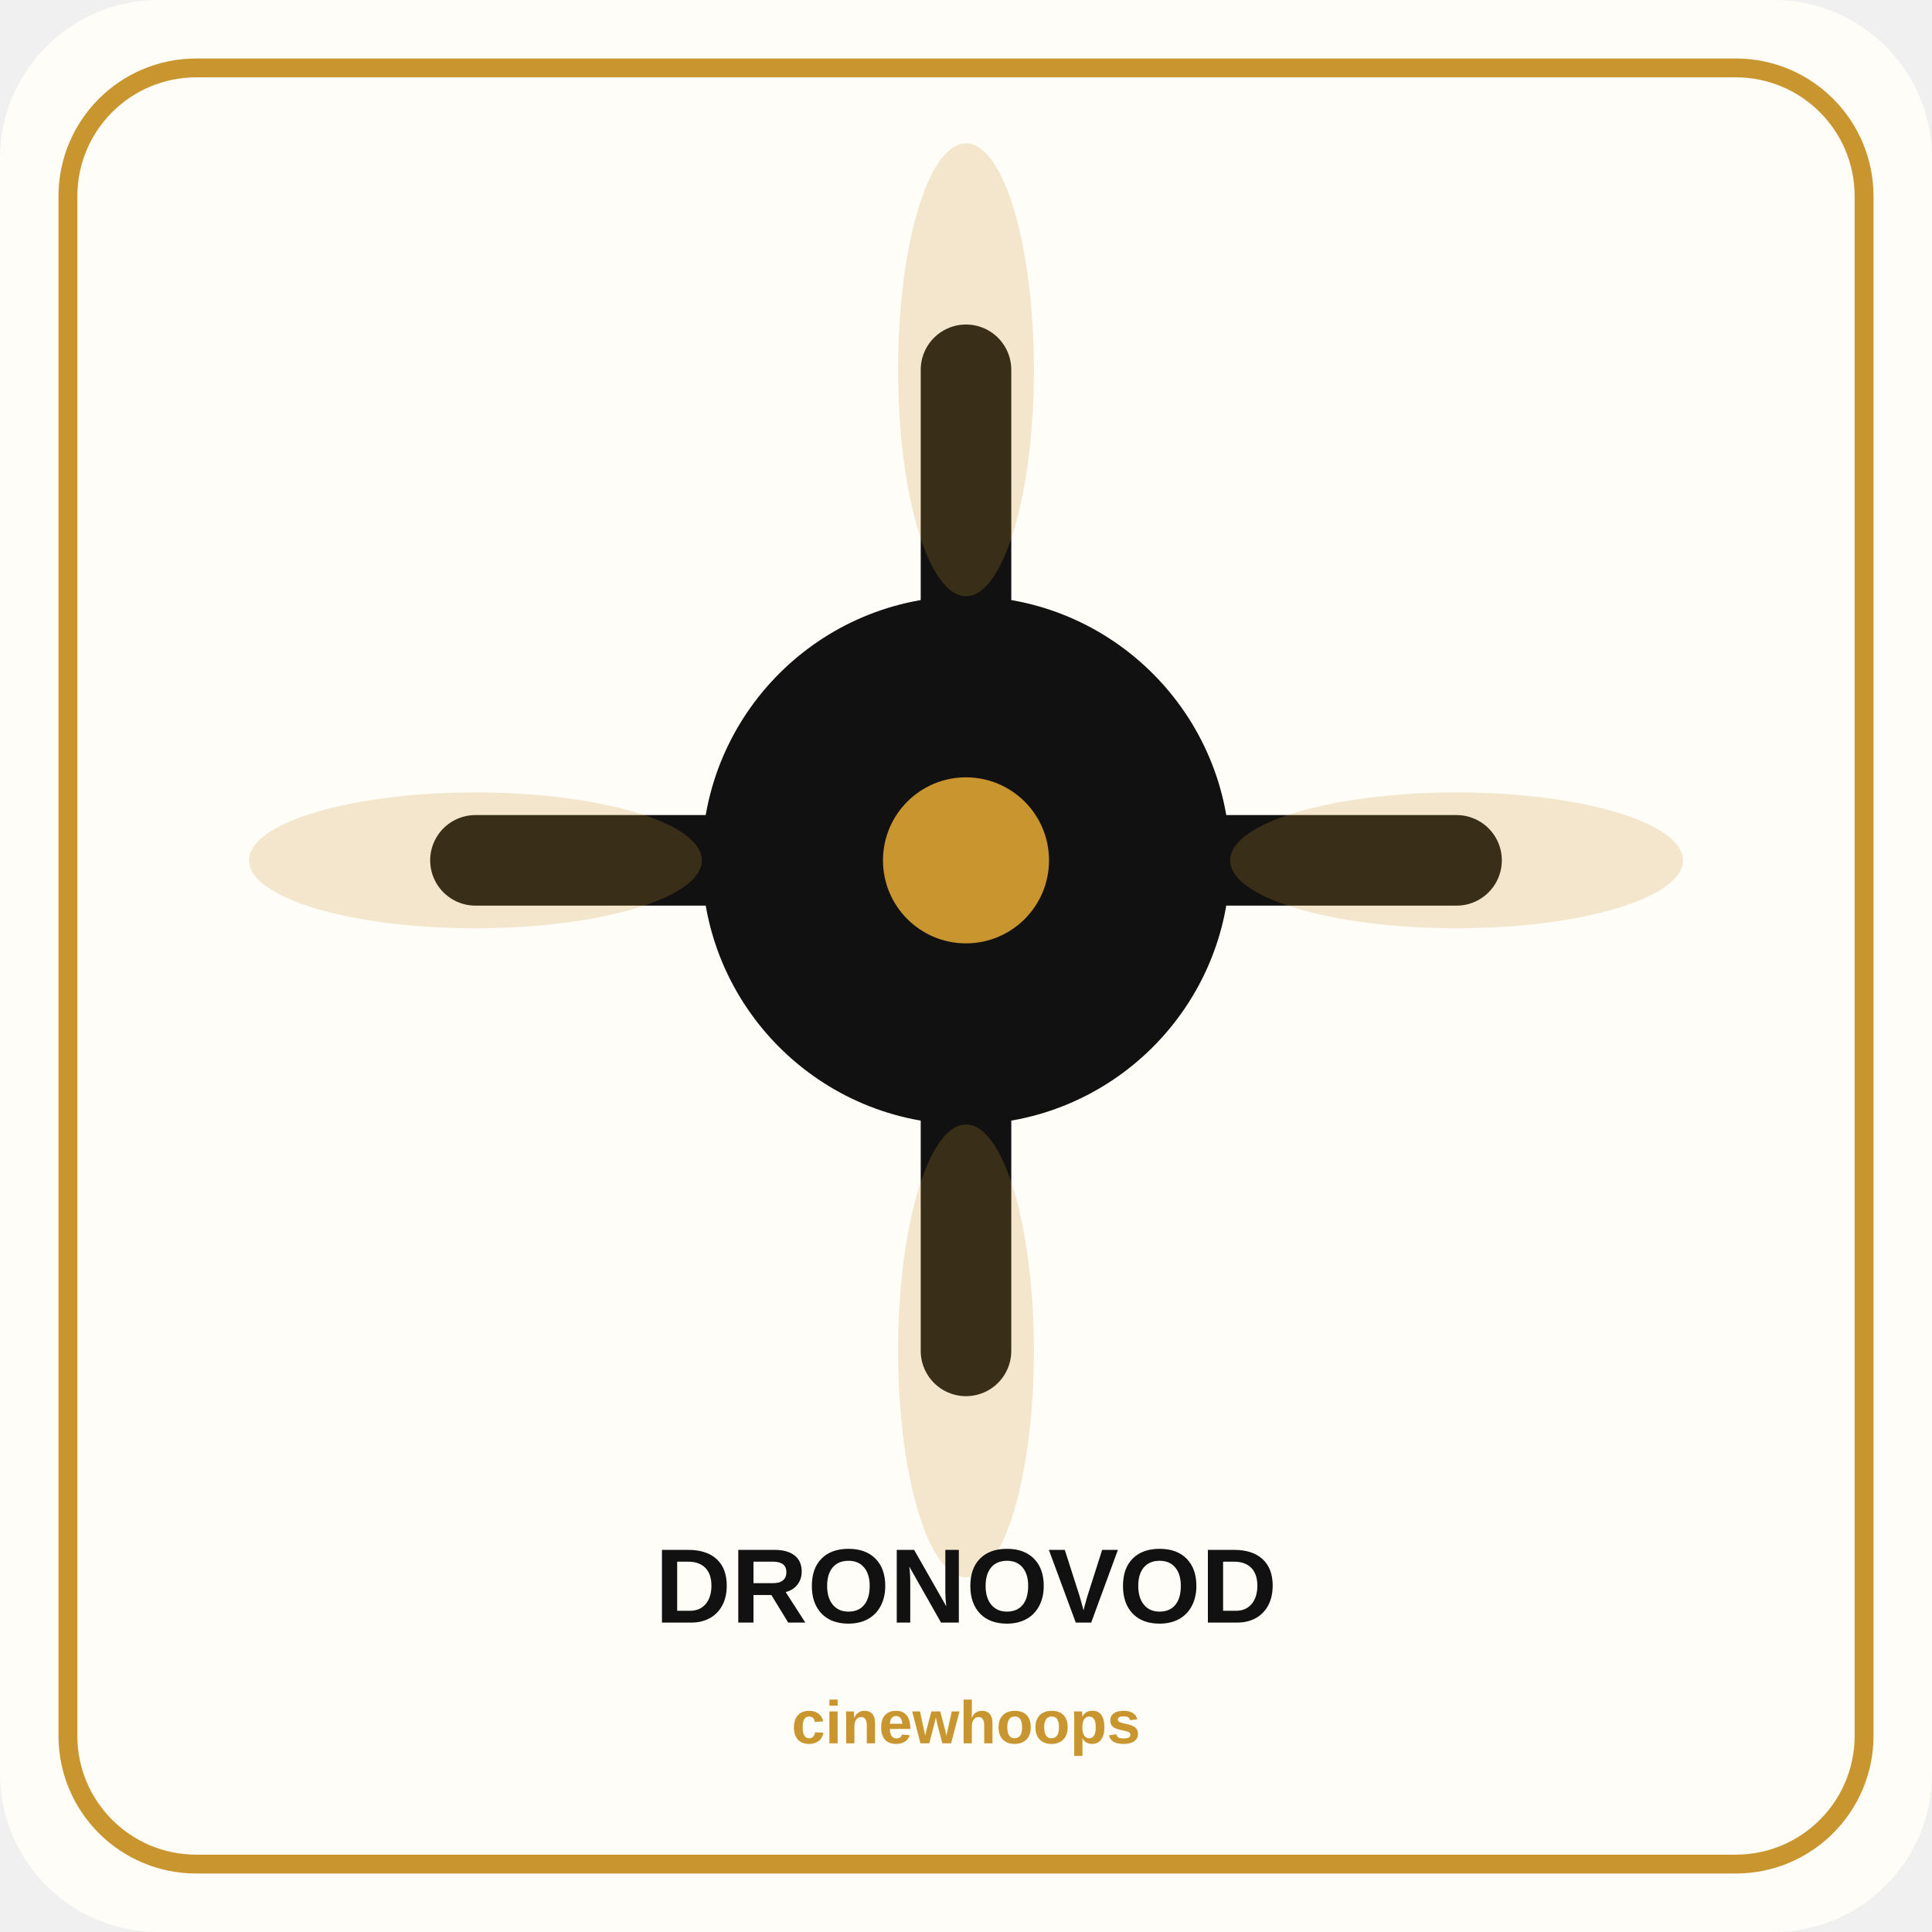
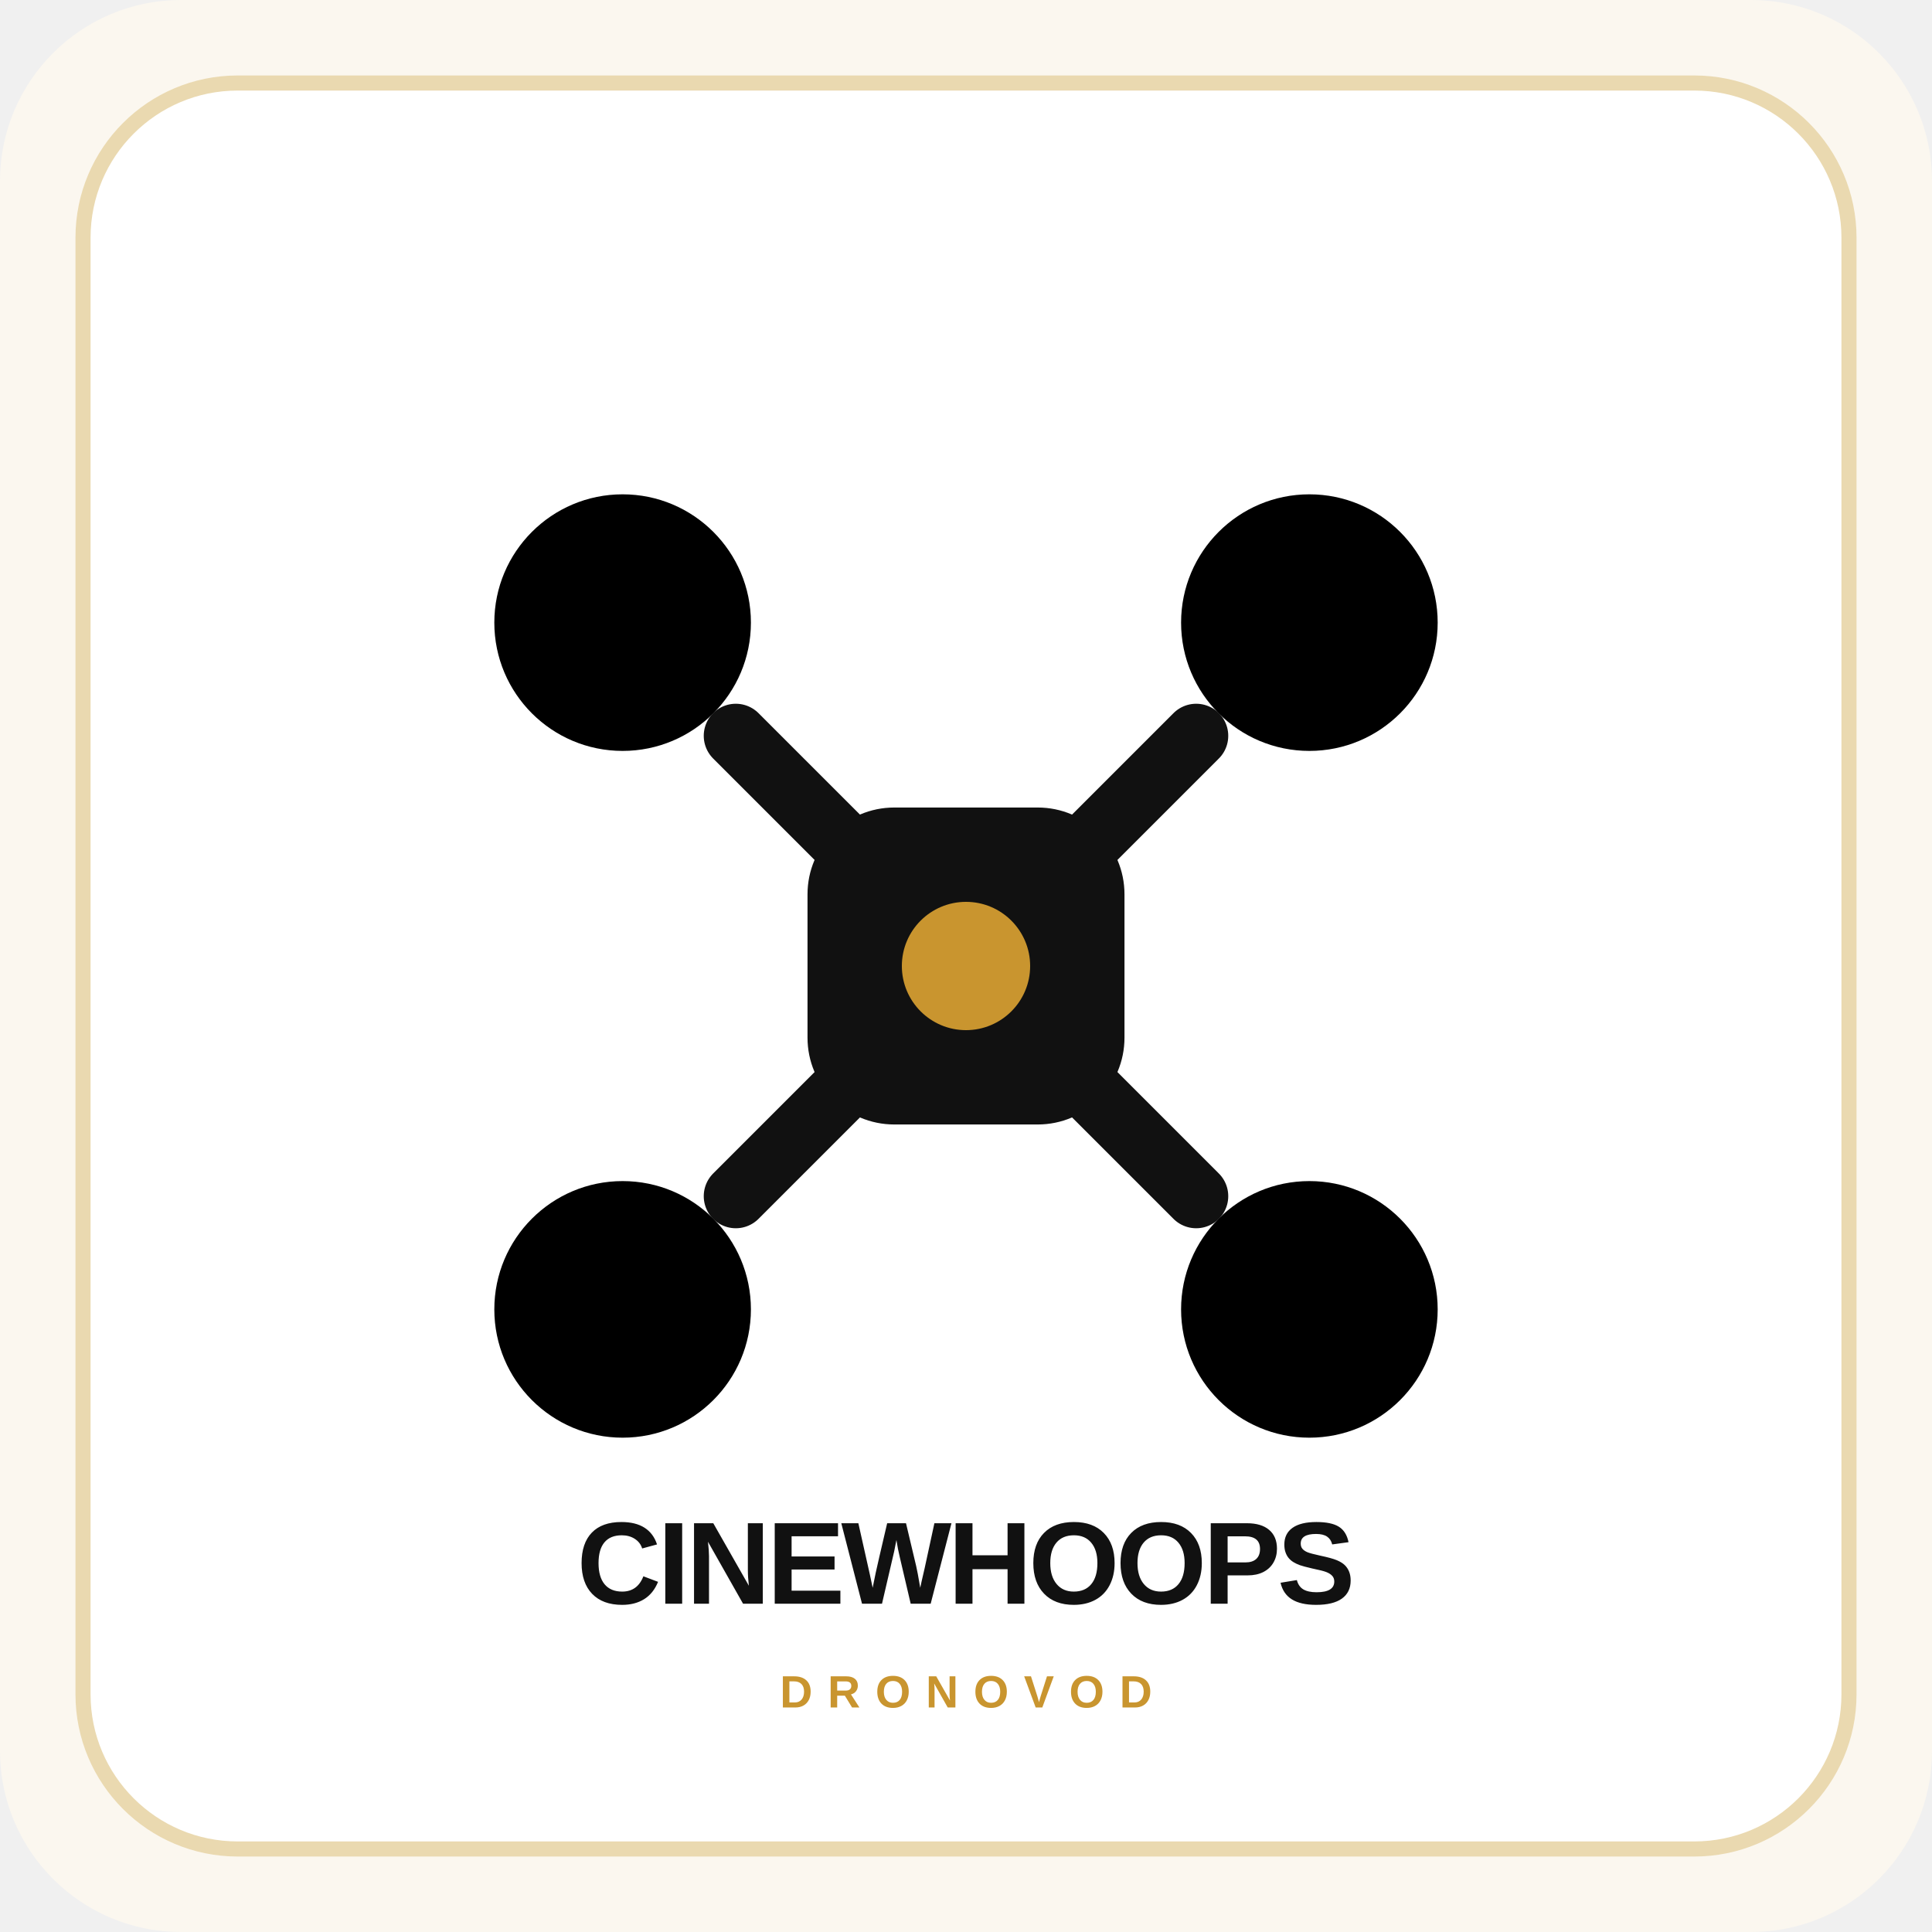
- <svg xmlns="http://www.w3.org/2000/svg" viewBox="0 0 512 512">
-   <rect width="512" height="512" rx="42" fill="#fffdf8" />
-   <rect x="18" y="18" width="476" height="476" rx="34" fill="none" stroke="#c9952f" stroke-width="5" />
-   <circle cx="256" cy="228" r="70" fill="#111" />
-   <circle cx="256" cy="228" r="22" fill="#c9952f" />
-   <path d="M256 98v70M256 288v70M126 228h70M316 228h70" stroke="#111" stroke-width="24" stroke-linecap="round" />
-   <ellipse cx="126" cy="228" rx="60" ry="18" fill="#c9952f" opacity=".22" />
-   <ellipse cx="386" cy="228" rx="60" ry="18" fill="#c9952f" opacity=".22" />
-   <ellipse cx="256" cy="98" rx="18" ry="60" fill="#c9952f" opacity=".22" />
-   <ellipse cx="256" cy="358" rx="18" ry="60" fill="#c9952f" opacity=".22" />
-   <text x="256" y="430" text-anchor="middle" font-family="Arial, sans-serif" font-weight="900" font-size="28" fill="#111">DRONOVOD</text>
-   <text x="256" y="462" text-anchor="middle" font-family="Arial, sans-serif" font-weight="700" font-size="16" fill="#c9952f">cinewhoops</text>
+ <svg xmlns="http://www.w3.org/2000/svg" viewBox="0 0 1024 1024">
+   <rect width="1024" height="1024" rx="96" fill="#fbf7ef" />
+   <rect x="44" y="44" width="936" height="936" rx="82" fill="#fff" stroke="#ead9b0" stroke-width="8" />
+   <circle cx="330" cy="330" r="68" />
+   <circle cx="694" cy="330" r="68" />
+   <circle cx="330" cy="694" r="68" />
+   <circle cx="694" cy="694" r="68" />
+   <path d="M390 390L512 512M634 390L512 512M390 634L512 512M634 634L512 512" stroke="#111" stroke-width="34" stroke-linecap="round" />
+   <rect x="428" y="428" width="168" height="168" rx="46" fill="#111" />
+   <circle cx="512" cy="512" r="34" fill="#c9952f" />
+   <text x="512" y="850" text-anchor="middle" font-family="Arial, Helvetica, sans-serif" font-size="62" font-weight="900" fill="#111" letter-spacing="-2">CINEWHOOPS</text>
+   <text x="512" y="905" text-anchor="middle" font-family="Arial, Helvetica, sans-serif" font-size="24" font-weight="700" fill="#c9952f" letter-spacing="8">DRONOVOD</text>
</svg>
